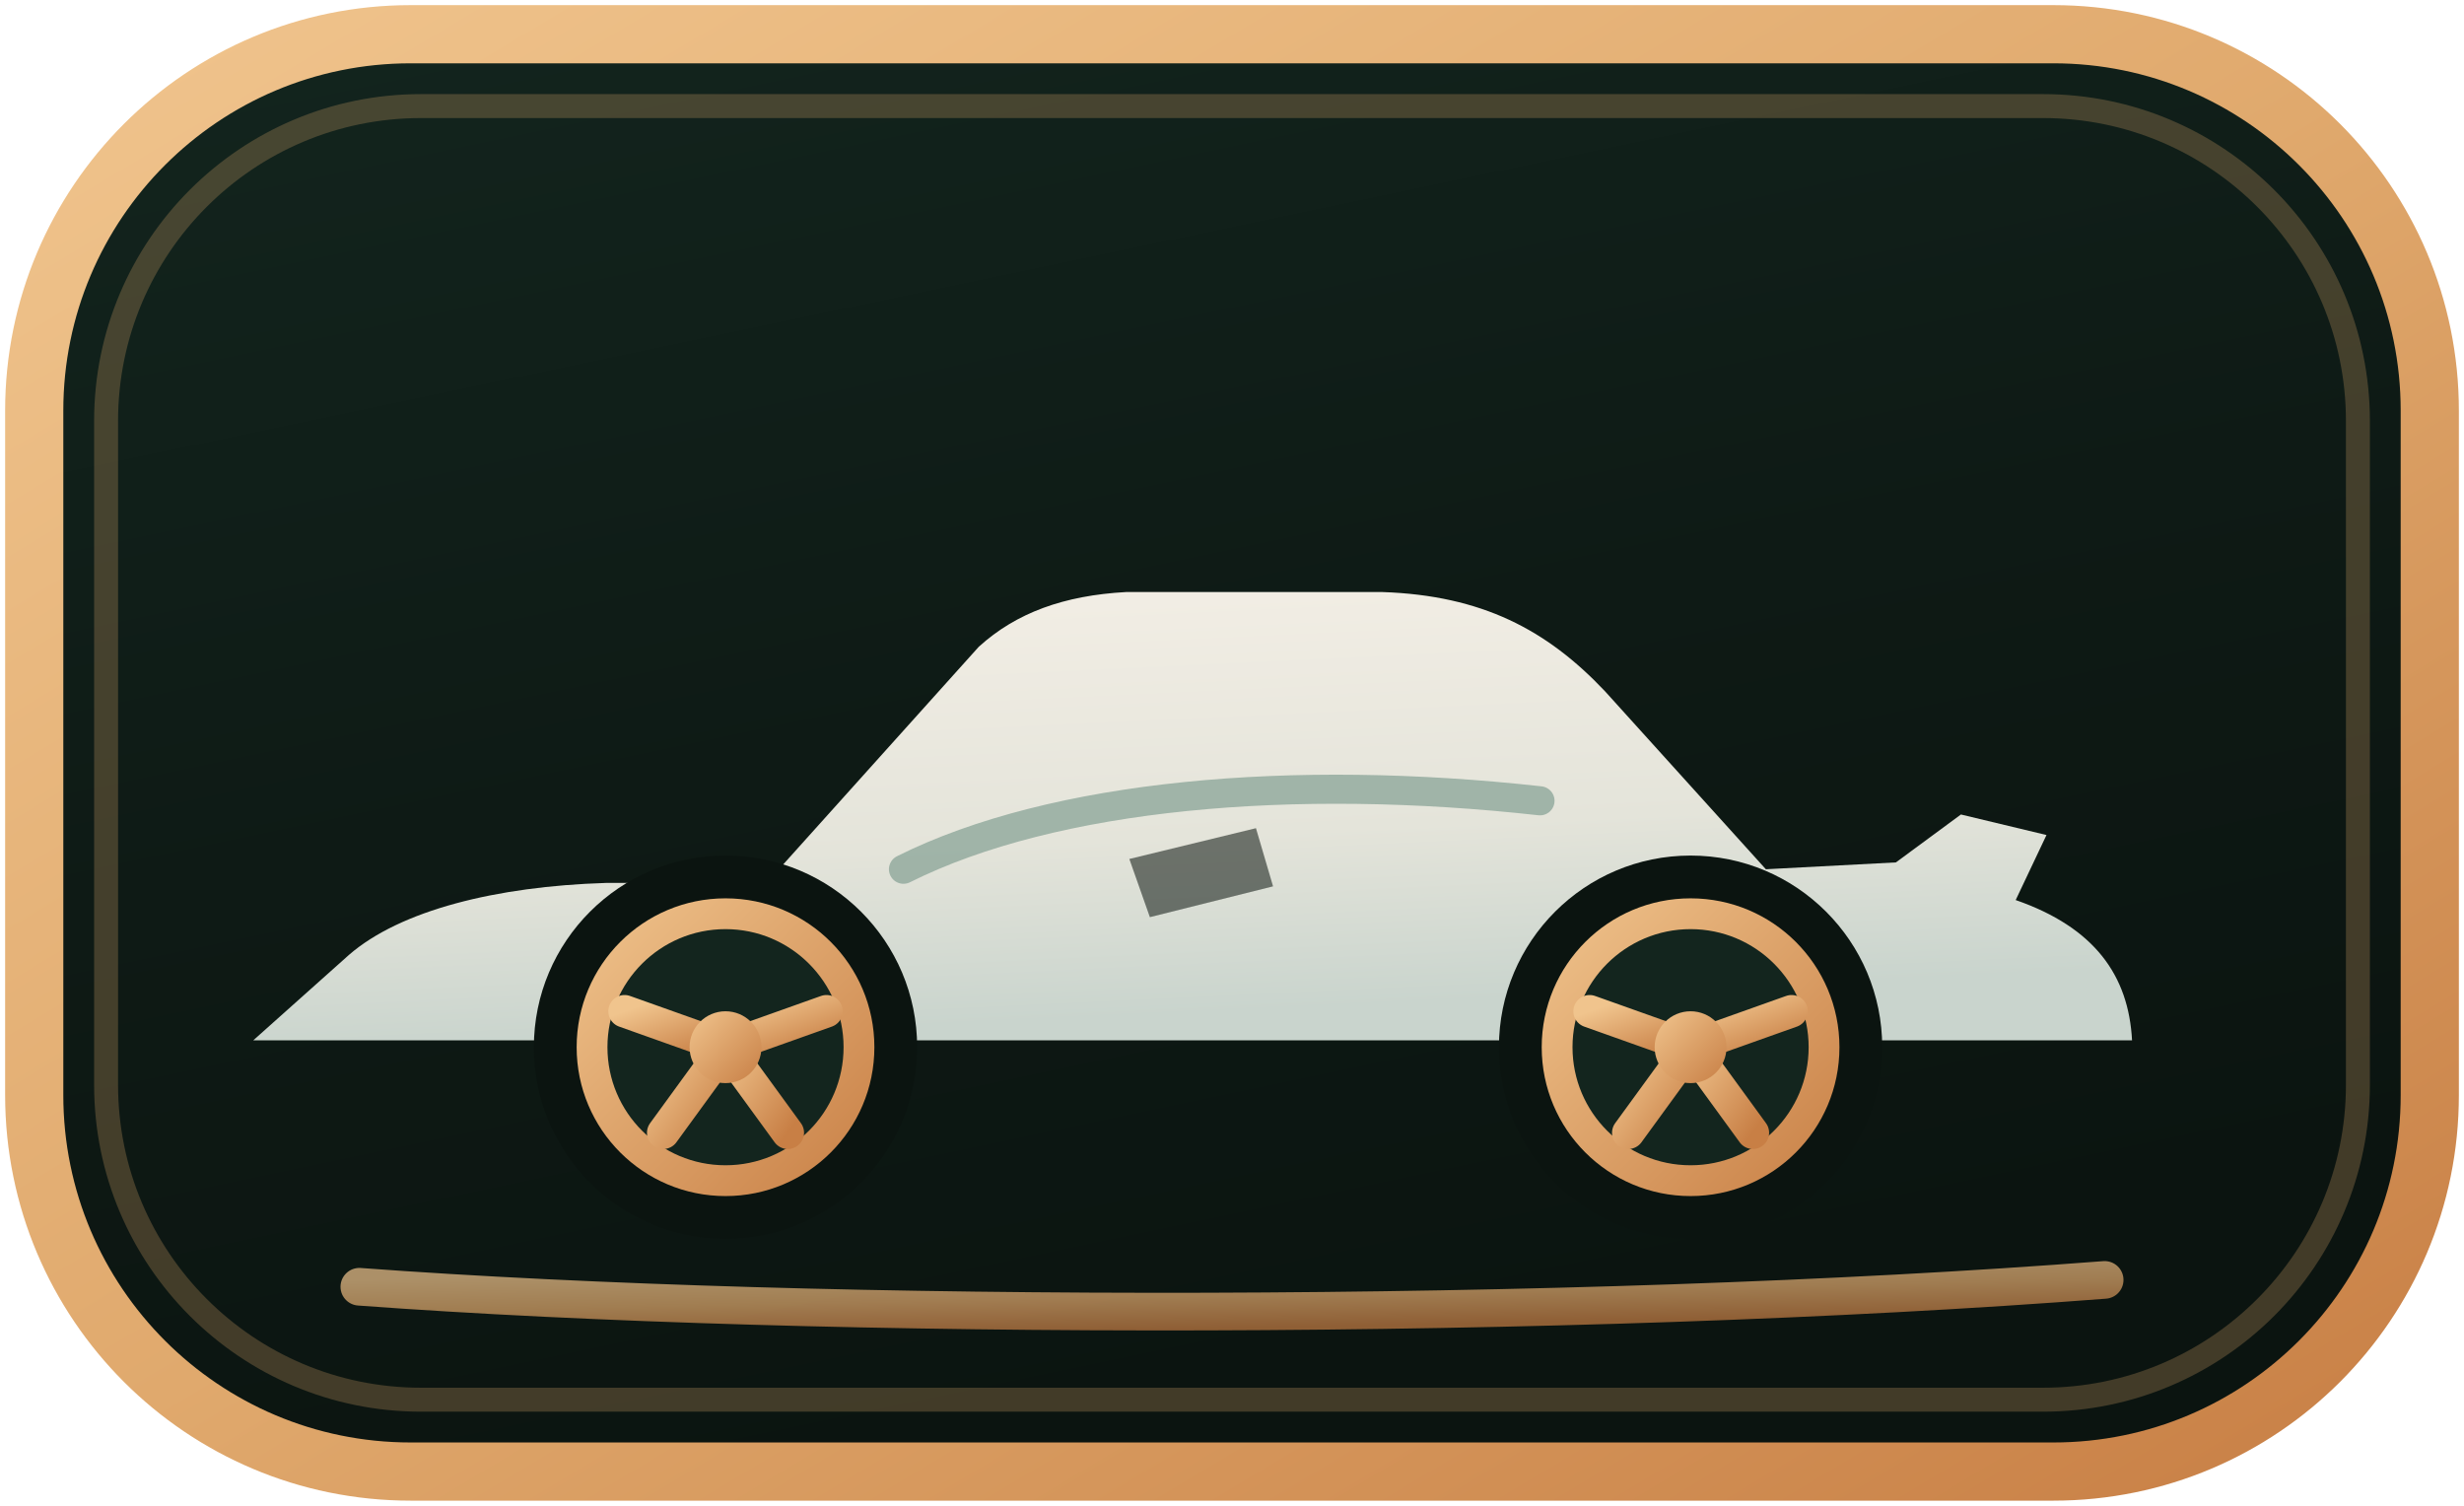
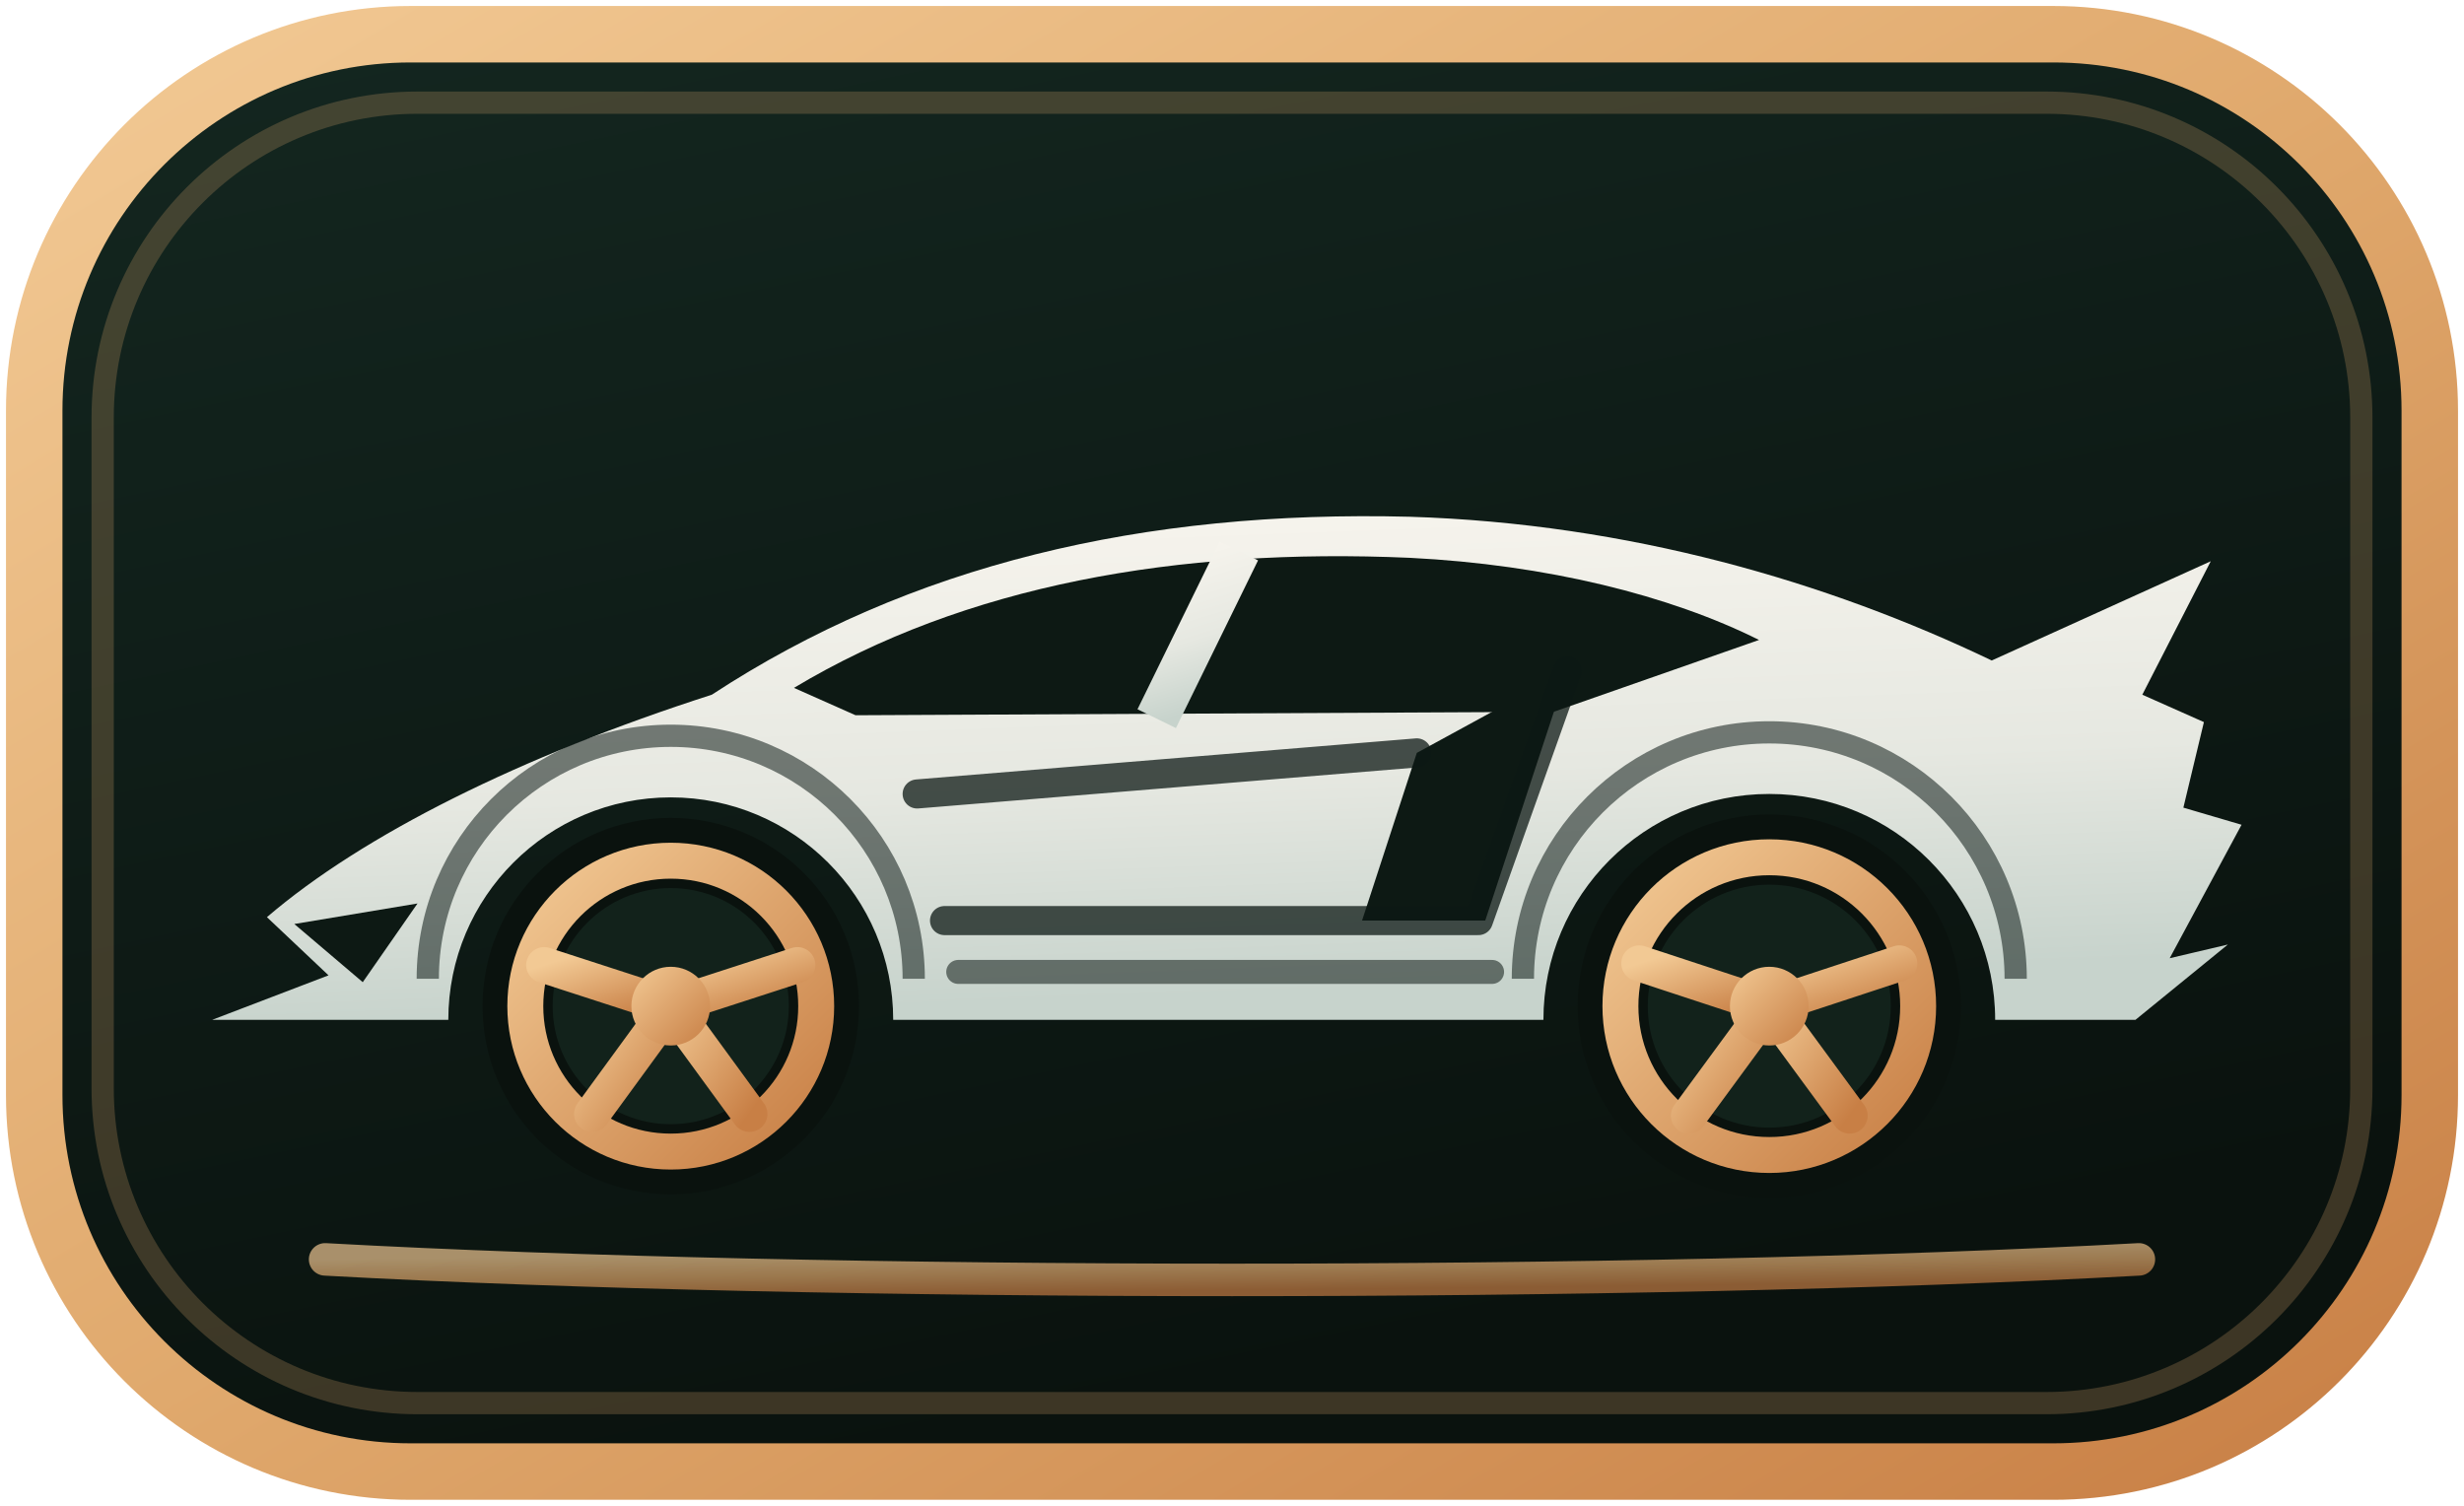
<svg xmlns="http://www.w3.org/2000/svg" viewBox="0 0 72 44" role="img" aria-label="АвтоТехСервис">
  <defs>
    <linearGradient id="shield" x1="0" y1="0" x2=".35" y2="1">
-       <stop offset="0" stop-color="#13251E" />
-       <stop offset=".55" stop-color="#0E1A15" />
-       <stop offset="1" stop-color="#0B1410" />
+       <stop offset="0" stop-color="#142720" />
+       <stop offset=".55" stop-color="#0E1B16" />
+       <stop offset="1" stop-color="#0A120E" />
    </linearGradient>
    <linearGradient id="brass" x1="0" y1="0" x2="1" y2="1">
-       <stop offset="0" stop-color="#F0C48D" />
+       <stop offset="0" stop-color="#F2C994" />
      <stop offset=".5" stop-color="#E0A96D" />
      <stop offset="1" stop-color="#C87F45" />
    </linearGradient>
-     <linearGradient id="body" x1="0" y1="0" x2=".2" y2="1">
-       <stop offset="0" stop-color="#F4EFE6" />
-       <stop offset=".62" stop-color="#E4E4DA" />
-       <stop offset="1" stop-color="#C9D4CD" />
+     <linearGradient id="body" x1="0" y1="0" x2=".15" y2="1">
+       <stop offset="0" stop-color="#F8F5EE" />
+       <stop offset=".58" stop-color="#E6E8E1" />
+       <stop offset="1" stop-color="#C7D3CC" />
    </linearGradient>
    <linearGradient id="rim" x1="0" y1="0" x2="1" y2="1">
-       <stop offset="0" stop-color="#F0C48D" />
+       <stop offset="0" stop-color="#F2C994" />
      <stop offset="1" stop-color="#C87F45" />
    </linearGradient>
  </defs>
-   <rect x="1" y="1" width="70" height="42" rx="11" fill="url(#shield)" stroke="url(#brass)" stroke-width="1.7" />
-   <rect x="3.1" y="3.1" width="65.8" height="37.8" rx="9.2" fill="none" stroke="#E0A96D" stroke-opacity=".26" stroke-width=".7" />
-   <path d="M7.4 30.4 L10.2 27.9            C11.7 26.6 14.5 25.9 17.7 25.8            L22.4 25.8            L28.6 18.9            C29.7 17.9 31.1 17.4 32.9 17.3            L40.4 17.3            C43.3 17.4 45.2 18.4 46.9 20.2            L51.6 25.4            L55.4 25.2            L57.3 23.8            L59.8 24.4            L58.9 26.3            C61.2 27.1 62.2 28.5 62.3 30.4 Z" fill="url(#body)" />
-   <path d="M26.4 25.4 C30.8 23.2 37.8 22.6 45.0 23.4" fill="none" stroke="#8FA79B" stroke-opacity=".8" stroke-width=".85" stroke-linecap="round" />
-   <path d="M33.0 25.1 l3.7 -.9 .5 1.7 -3.6 .9 Z" fill="#0B1410" fill-opacity=".55" />
+   <rect x="1" y="1" width="70" height="42" rx="11" fill="url(#shield)" stroke="url(#brass)" stroke-width="1.65" />
+   <rect x="3" y="3" width="66" height="38" rx="9.2" fill="none" stroke="#E0A96D" stroke-opacity=".24" stroke-width=".65" />
+   <path fill="url(#body)" d="     M 6.2 29.8     L 9.6 28.5     L 7.8 26.8     C 10.6 24.4, 15.2 22.1, 20.8 20.3     C 26.6 16.5, 33.4 14.9, 41.2 15.1     C 47.6 15.3, 53.4 17.0, 58.2 19.3     L 64.6 16.4     L 62.6 20.3     L 64.4 21.1     L 63.8 23.6     L 65.5 24.1     L 63.4 28.0     L 65.1 27.6     L 62.4 29.8     L 58.3 29.8     A 6.6 6.6 0 0 0 45.1 29.8     L 26.1 29.8     A 6.5 6.5 0 0 0 13.1 29.8     Z" />
+   <path d="M12.5 28.6 A 7.1 7.1 0 0 1 26.7 28.6" fill="none" stroke="#0E1B16" stroke-width=".65" stroke-opacity=".55" />
+   <path d="M44.5 28.6 A 7.2 7.2 0 0 1 58.9 28.6" fill="none" stroke="#0E1B16" stroke-width=".65" stroke-opacity=".55" />
+   <path fill="#0D1914" d="     M 23.2 20.1     C 28.2 17.1, 34.4 16.0, 41.2 16.3     C 45.2 16.5, 48.8 17.4, 51.4 18.7     L 45.4 20.8     L 25.0 20.9     Z" />
+   <line x1="36.2" y1="16.1" x2="33.8" y2="21.0" stroke="url(#body)" stroke-width="1.25" />
+   <path fill="#0D1914" d="M 41.4 22.0 L 45.8 19.6 L 43.4 26.9 L 39.8 26.9 Z" />
+   <path d="M 26.8 23.2 L 41.4 22.0 M 27.6 26.9 L 43.2 26.9 L 45.8 19.6" fill="none" stroke="#0D1914" stroke-width=".85" stroke-opacity=".75" stroke-linecap="round" stroke-linejoin="round" />
+   <path d="M 28.0 28.4 L 43.6 28.4" fill="none" stroke="#0D1914" stroke-width=".7" stroke-opacity=".55" stroke-linecap="round" />
+   <polygon points="8.6,27.0 12.2,26.4 10.6,28.7" fill="#0D1914" />
  <g>
-     <circle cx="21.2" cy="30.6" r="5.6" fill="#0B1410" />
-     <circle cx="21.2" cy="30.6" r="4.35" fill="url(#rim)" />
-     <circle cx="21.2" cy="30.6" r="3.45" fill="#13251E" />
-     <g stroke="url(#rim)" stroke-width=".95" stroke-linecap="round">
-       <line x1="21.2" y1="30.6" x2="21.2" y2="27.5" />
-       <line x1="21.2" y1="30.6" x2="24.15" y2="29.55" />
-       <line x1="21.2" y1="30.6" x2="23.02" y2="33.1" />
-       <line x1="21.2" y1="30.6" x2="19.38" y2="33.1" />
-       <line x1="21.2" y1="30.6" x2="18.25" y2="29.55" />
+     <circle cx="19.6" cy="29.4" r="5.5" fill="#0A120E" />
+     <circle cx="19.6" cy="29.4" r="4.25" fill="none" stroke="url(#rim)" stroke-width="1.05" />
+     <circle cx="19.6" cy="29.4" r="3.45" fill="#12221B" />
+     <g stroke="url(#rim)" stroke-width="1.05" stroke-linecap="round">
+       <line x1="19.6" y1="29.4" x2="19.6" y2="25.5" />
+       <line x1="19.6" y1="29.4" x2="23.3" y2="28.2" />
+       <line x1="19.6" y1="29.4" x2="21.9" y2="32.55" />
+       <line x1="19.6" y1="29.4" x2="17.3" y2="32.55" />
+       <line x1="19.6" y1="29.4" x2="15.9" y2="28.2" />
    </g>
-     <circle cx="21.2" cy="30.6" r="1.05" fill="url(#rim)" />
-     <circle cx="49.4" cy="30.6" r="5.6" fill="#0B1410" />
-     <circle cx="49.4" cy="30.6" r="4.35" fill="url(#rim)" />
-     <circle cx="49.4" cy="30.6" r="3.45" fill="#13251E" />
-     <g stroke="url(#rim)" stroke-width=".95" stroke-linecap="round">
-       <line x1="49.4" y1="30.6" x2="49.4" y2="27.5" />
-       <line x1="49.4" y1="30.6" x2="52.35" y2="29.55" />
-       <line x1="49.4" y1="30.6" x2="51.22" y2="33.1" />
-       <line x1="49.4" y1="30.6" x2="47.58" y2="33.1" />
-       <line x1="49.4" y1="30.6" x2="46.45" y2="29.55" />
+     <circle cx="19.6" cy="29.4" r="1.15" fill="url(#rim)" />
+     <circle cx="51.7" cy="29.4" r="5.6" fill="#0A120E" />
+     <circle cx="51.7" cy="29.4" r="4.35" fill="none" stroke="url(#rim)" stroke-width="1.05" />
+     <circle cx="51.7" cy="29.4" r="3.55" fill="#12221B" />
+     <g stroke="url(#rim)" stroke-width="1.05" stroke-linecap="round">
+       <line x1="51.7" y1="29.4" x2="51.7" y2="25.4" />
+       <line x1="51.7" y1="29.4" x2="55.5" y2="28.15" />
+       <line x1="51.7" y1="29.4" x2="54.05" y2="32.6" />
+       <line x1="51.7" y1="29.4" x2="49.35" y2="32.6" />
+       <line x1="51.7" y1="29.4" x2="47.9" y2="28.15" />
    </g>
-     <circle cx="49.4" cy="30.6" r="1.05" fill="url(#rim)" />
+     <circle cx="51.7" cy="29.4" r="1.15" fill="url(#rim)" />
  </g>
-   <path d="M10.5 37.6 C24 38.6 46 38.6 61.5 37.4" fill="none" stroke="url(#brass)" stroke-width="1.1" stroke-linecap="round" stroke-opacity=".7" />
+   <path d="M 9.5 36.8 C 24 37.6, 48 37.6, 62.5 36.8" fill="none" stroke="url(#brass)" stroke-width=".95" stroke-linecap="round" stroke-opacity=".68" />
</svg>
